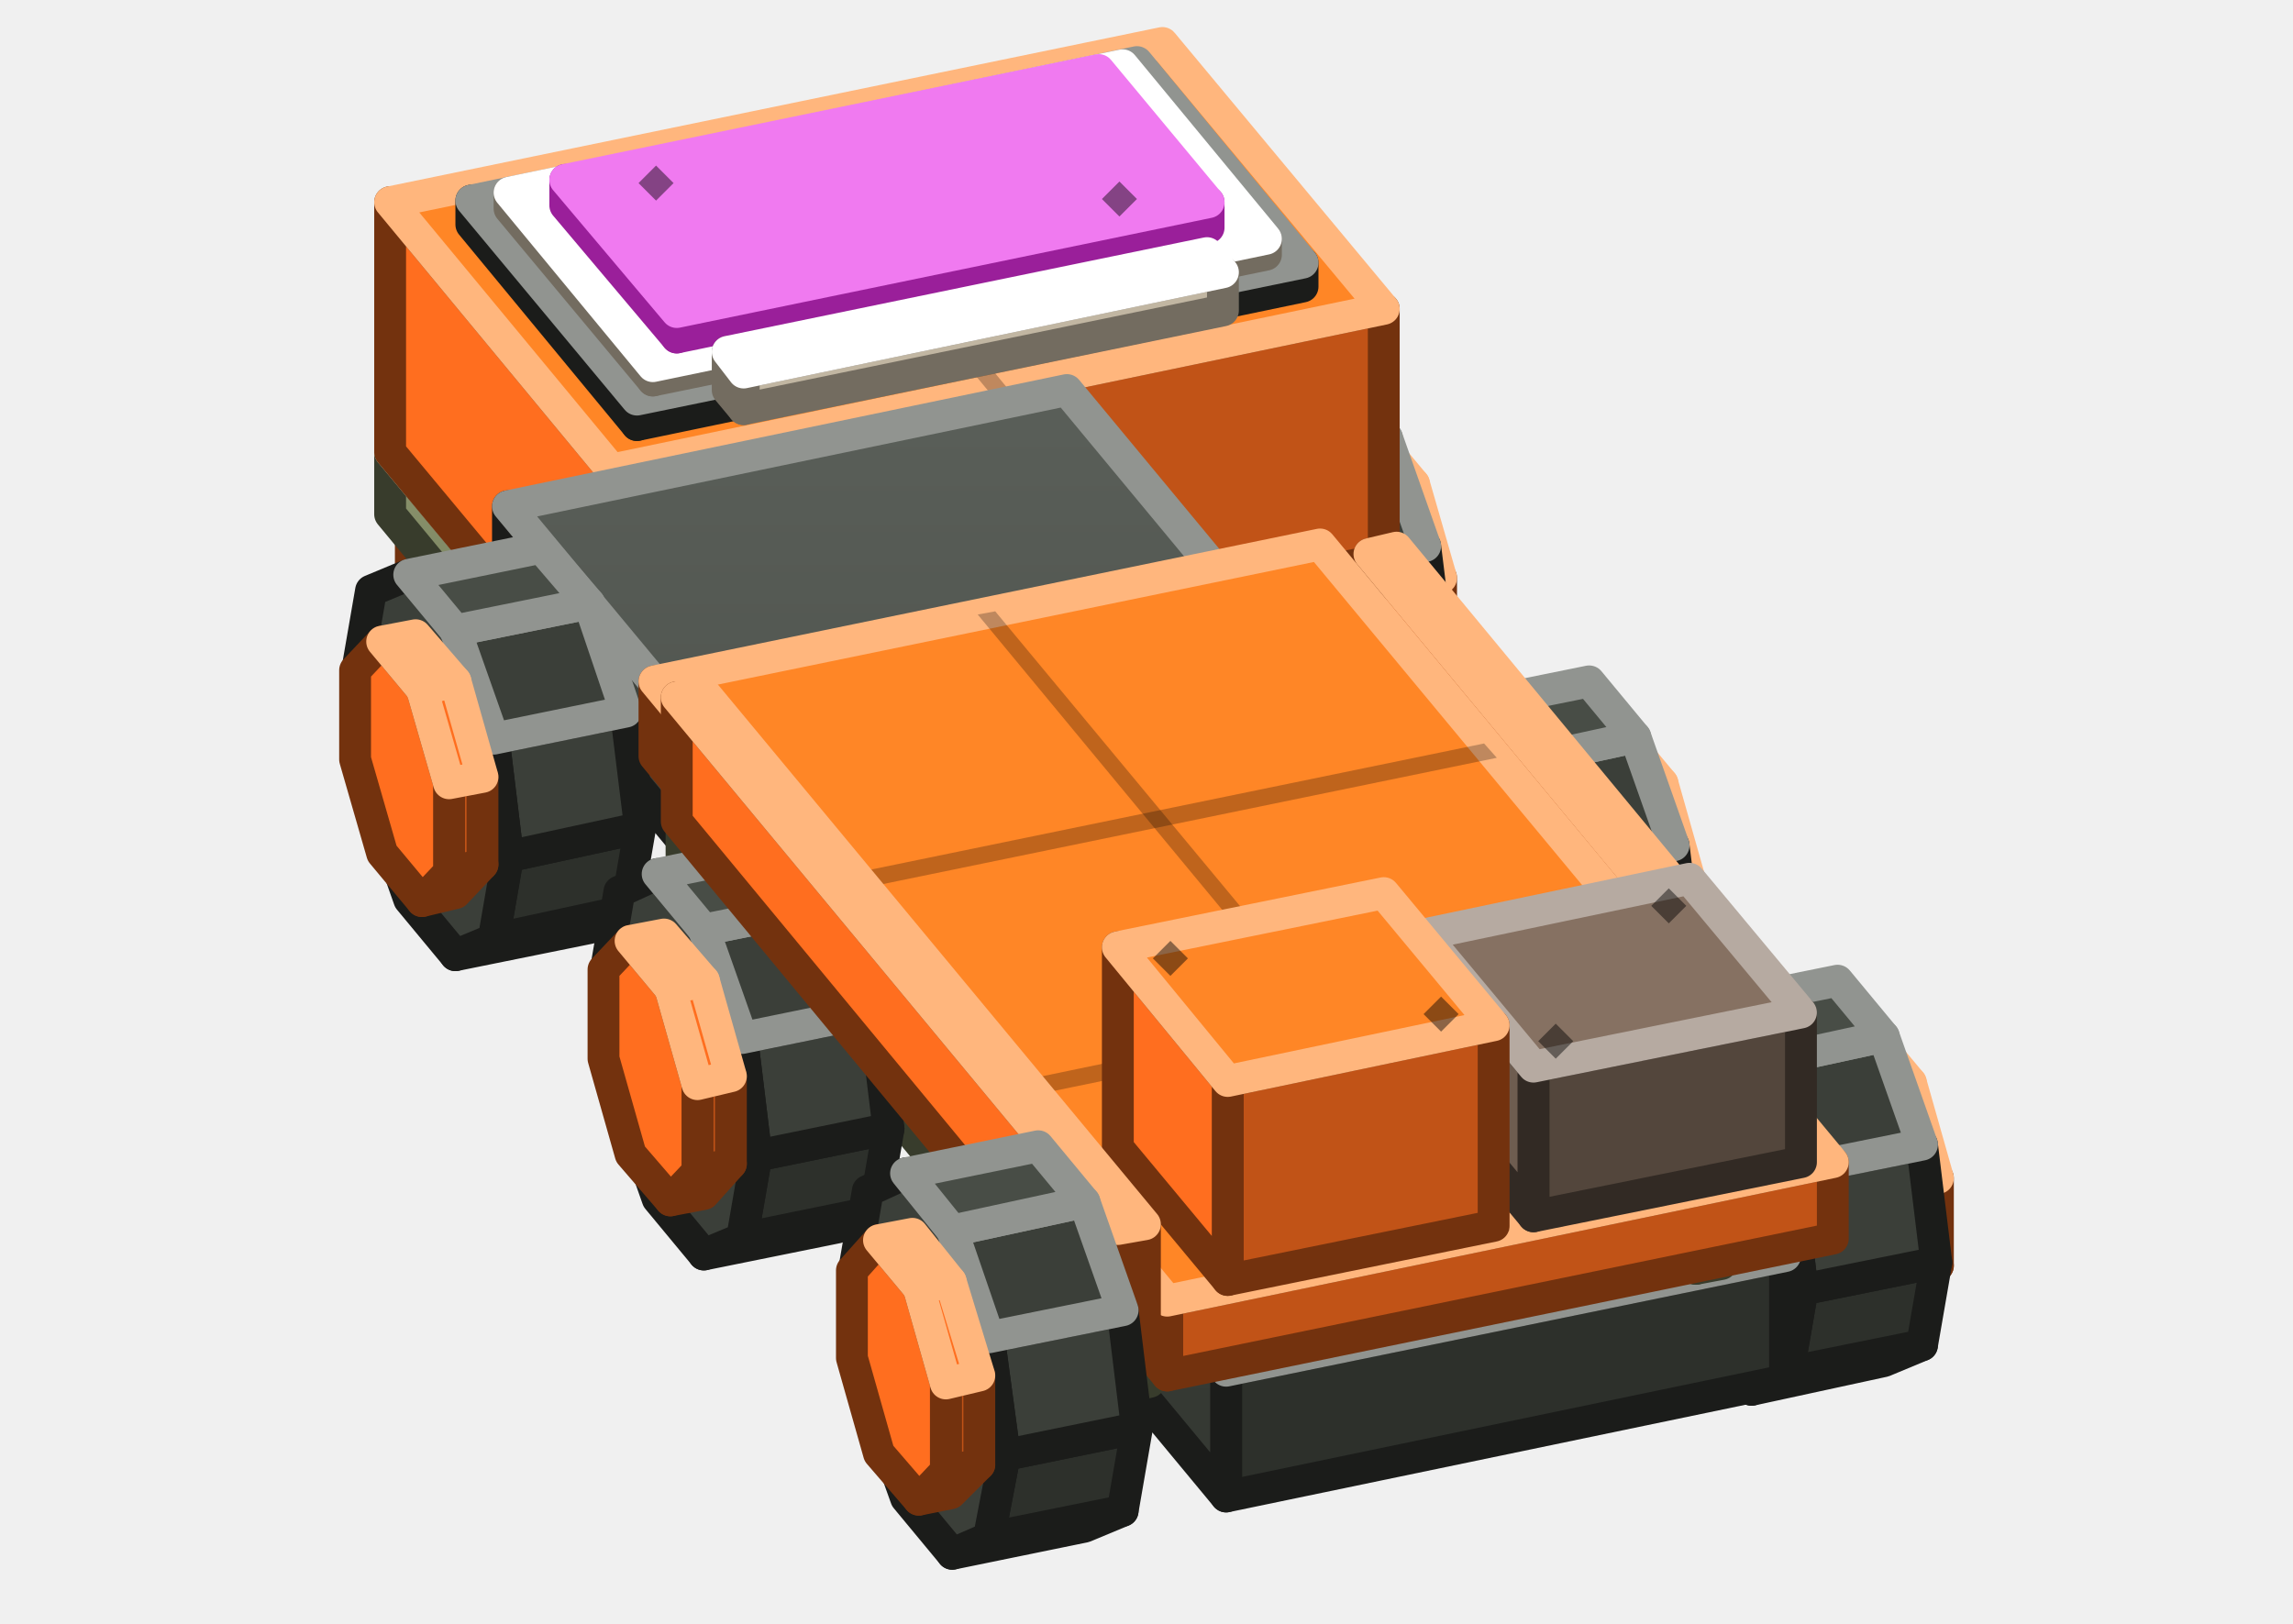
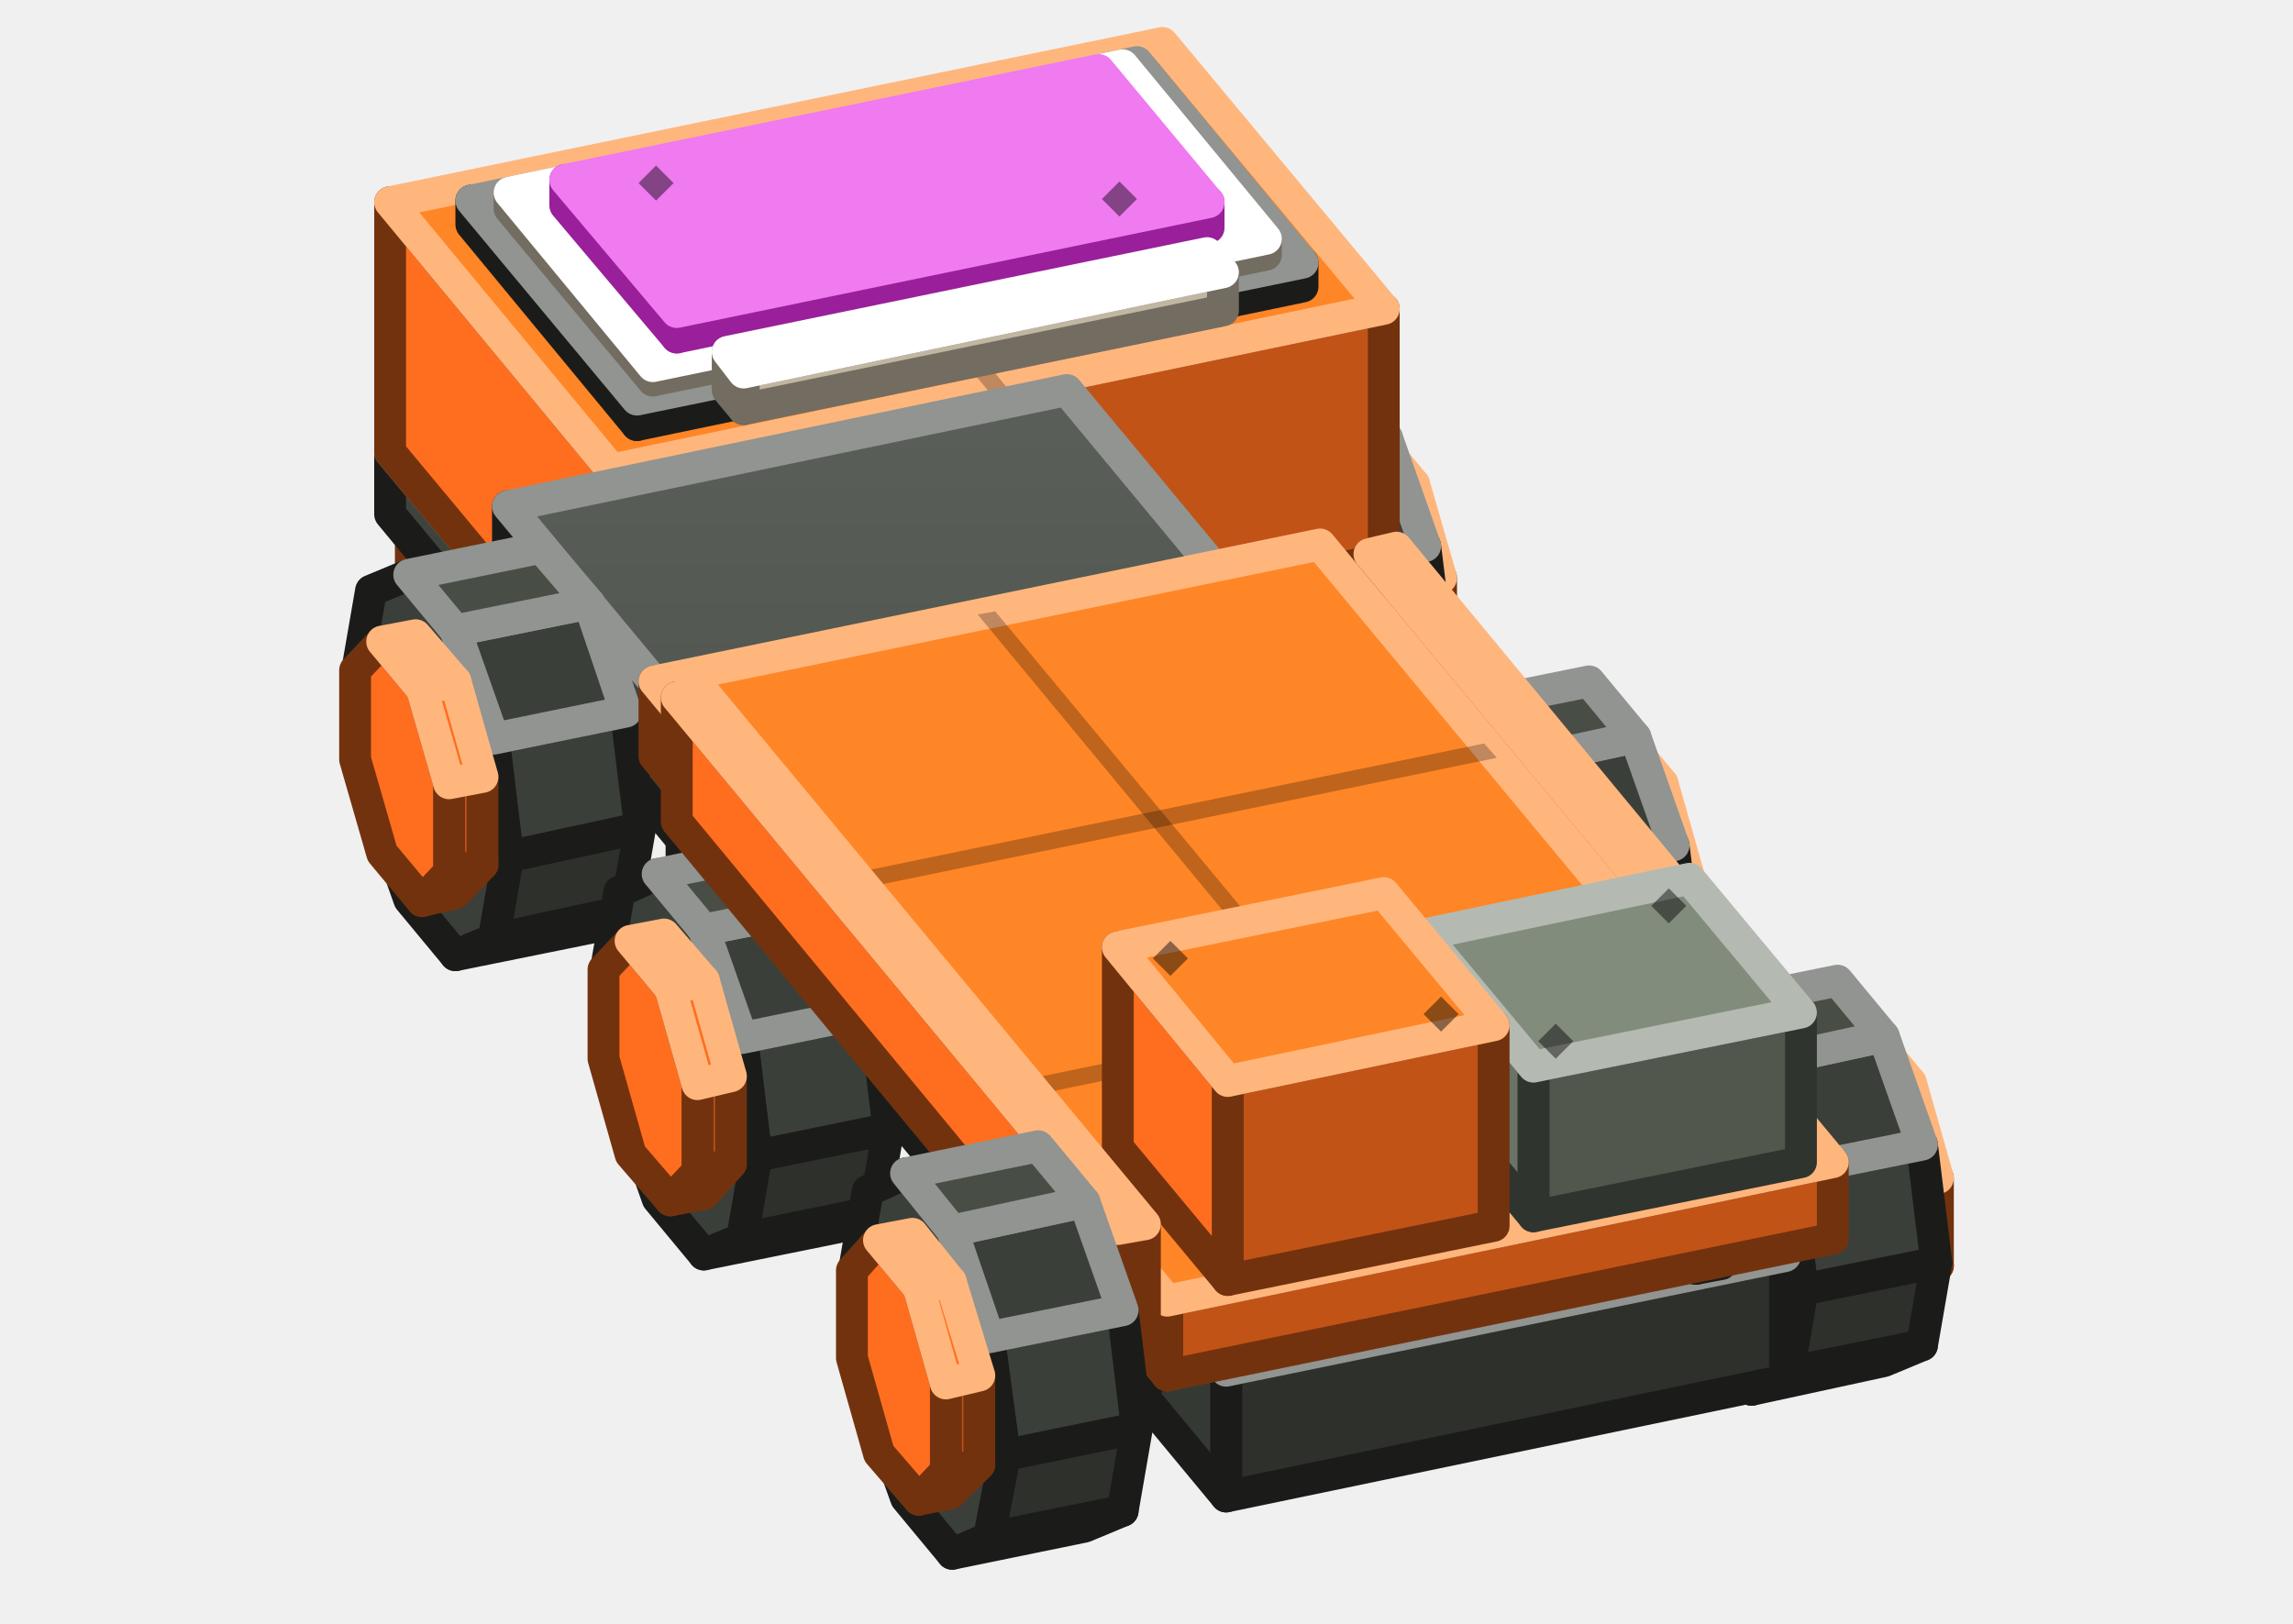
<svg xmlns="http://www.w3.org/2000/svg" width="144" height="102" viewBox="0 0 144 102">
  <defs>
    <linearGradient id="s0" x1="0" y1="0" x2="0" y2="1">
-       <stop offset="0" stop-color="#8B946D" />
-       <stop offset="1" stop-color="#6E7556" />
-     </linearGradient>
-     <linearGradient id="s1" x1="0" y1="0" x2="0" y2="1">
-       <stop offset="0" stop-color="#A2AB86" />
-       <stop offset="1" stop-color="#8B946D" />
-     </linearGradient>
-     <linearGradient id="s2" x1="0" y1="0" x2="0" y2="1">
      <stop offset="0" stop-color="#424640" />
      <stop offset="1" stop-color="#343832" />
    </linearGradient>
-     <linearGradient id="s3" x1="0" y1="0" x2="0" y2="1">
+     <linearGradient id="s1" x1="0" y1="0" x2="0" y2="1">
      <stop offset="0" stop-color="#5A5F59" />
      <stop offset="1" stop-color="#424640" />
    </linearGradient>
  </defs>
  <g stroke-width="2" stroke-linejoin="round">
    <polygon points="70.4,31.7 28.6,40.3 28.6,32.5 70.4,23.8" fill="#C15317" stroke="#73320E" />
    <polygon points="28.6,40.3 25.8,37 25.8,29.1 28.6,32.5" fill="#FF6E1F" stroke="#73320E" />
    <polygon points="67.6,20.5 70.4,23.8 28.6,32.5 25.8,29.1" fill="#FF8626" stroke="#FFB67D" />
    <polygon points="86.7,44.1 88.4,42.3 90.5,41.9 88.8,43.7" fill="#C15317" stroke="#73320E" />
    <polygon points="88.4,42.3 88.4,36.8 90.5,36.3 90.5,41.9" fill="#C15317" stroke="#73320E" />
    <polygon points="84.3,27.8 82.5,29.7 82.5,35.2 84.3,41.2 86.7,44.1 88.4,42.3 88.4,36.8 86.7,30.8" fill="#FF6E1F" stroke="#73320E" />
    <polygon points="88.4,36.8 86.7,30.8 88.8,30.4 90.5,36.3" fill="#FF6E1F" stroke="#FFB67D" />
    <polygon points="86.7,30.8 84.3,27.8 86.3,27.4 88.8,30.4" fill="#FF8626" stroke="#FFB67D" />
    <polygon points="78.8,49.6 81.1,48.6 89.5,46.9 87.1,47.9" fill="#2D302B" stroke="#1B1C1A" />
    <polygon points="81.1,48.6 82.1,43.4 90.4,41.6 89.5,46.9" fill="#2D302B" stroke="#1B1C1A" />
    <polygon points="82.1,43.4 81.1,36 89.5,34.3 90.4,41.6" fill="#3B3F39" stroke="#1B1C1A" />
    <polygon points="75.9,25.7 73.5,26.7 72.6,32 73.5,39.3 75.9,46.1 78.8,49.6 81.1,48.6 82.1,43.4 81.1,36 78.8,29.2" fill="#3B3F39" stroke="#1B1C1A" />
    <polygon points="81.1,36 78.8,29.2 87.1,27.5 89.5,34.3" fill="#3B3F39" stroke="#919490" />
    <polygon points="78.8,29.2 75.9,25.7 84.2,24 87.1,27.5" fill="#484D46" stroke="#919490" />
    <polygon points="102.3,62.9 104,61.1 106.1,60.7 104.4,62.5" fill="#C15317" stroke="#73320E" />
    <polygon points="104,61.1 104,55.6 106.1,55.2 106.1,60.7" fill="#C15317" stroke="#73320E" />
    <polygon points="99.8,46.7 98.1,48.5 98.1,54 99.8,60 102.3,62.9 104,61.1 104,55.6 102.3,49.6" fill="#FF6E1F" stroke="#73320E" />
    <polygon points="104,55.6 102.3,49.6 104.4,49.2 106.1,55.2" fill="#FF6E1F" stroke="#FFB67D" />
    <polygon points="102.3,49.6 99.8,46.7 101.9,46.2 104.4,49.2" fill="#FF8626" stroke="#FFB67D" />
    <polygon points="64.5,10.9 34.4,17.2 34.4,12.5 64.5,6.2" fill="#2D302B" stroke="#1B1C1A" />
    <polygon points="34.4,17.2 33.7,16.3 33.7,11.6 34.4,12.5" fill="#3B3F39" stroke="#1B1C1A" />
    <polygon points="63.8,5.4 64.5,6.2 34.4,12.5 33.7,11.6" fill="#484D46" stroke="#919490" />
-     <polygon points="86.9,39 38.4,49.1 38.4,45.1 86.9,35.1" fill="#5F654A" stroke="#383C2C" />
-     <polygon points="38.4,49.1 24.5,32.3 24.5,28.4 38.4,45.1" fill="url(#s0)" stroke="#383C2C" />
-     <polygon points="73,18.4 86.9,35.1 38.4,45.1 24.5,28.4" fill="url(#s1)" stroke="#C1C7AE" />
+     <polygon points="86.9,39 38.4,49.1 38.4,45.1 86.9,35.1" fill="#2D302B" stroke="#1B1C1A" />
+     <polygon points="38.4,49.1 24.5,32.3 24.5,28.4 38.4,45.1" fill="url(#s0)" stroke="#1B1C1A" />
+     <polygon points="73,18.4 86.9,35.1 38.4,45.1 24.5,28.4" fill="url(#s1)" stroke="#919490" />
    <polygon points="49.4,23.3 63.2,40 62.1,40.2 48.2,23.5" fill="#000000" fill-opacity="0.25" />
    <polygon points="32.2,29.3 33.3,28.2 34.4,29.3 33.3,30.4" fill="#000000" fill-opacity="0.45" />
    <polygon points="77.1,34.2 78.2,33.1 79.3,34.2 78.2,35.3" fill="#000000" fill-opacity="0.45" />
    <polygon points="86.9,35.1 38.4,45.1 38.4,29.5 86.9,19.4" fill="#C15317" stroke="#73320E" />
    <polygon points="63.2,40 62.1,40.2 62.1,24.6 63.2,24.3" fill="#000000" fill-opacity="0.25" />
    <polygon points="38.4,45.1 24.5,28.4 24.5,12.7 38.4,29.5" fill="#FF6E1F" stroke="#73320E" />
    <polygon points="73,2.7 86.9,19.4 38.4,29.5 24.5,12.7" fill="#FF8626" stroke="#FFB67D" />
    <polygon points="49.4,7.6 63.2,24.3 62.1,24.6 48.2,7.8" fill="#000000" fill-opacity="0.25" />
    <polygon points="94.4,68.4 96.7,67.4 105.1,65.7 102.7,66.7" fill="#2D302B" stroke="#1B1C1A" />
    <polygon points="96.7,67.4 97.6,62.2 106,60.5 105.1,65.7" fill="#2D302B" stroke="#1B1C1A" />
    <polygon points="97.6,62.2 96.7,54.8 105.1,53.1 106,60.5" fill="#3B3F39" stroke="#1B1C1A" />
    <polygon points="91.4,44.5 89.1,45.6 88.2,50.8 89.1,58.2 91.4,64.9 94.4,68.4 96.7,67.4 97.6,62.2 96.7,54.8 94.4,48.1" fill="#3B3F39" stroke="#1B1C1A" />
    <polygon points="96.7,54.8 94.4,48.1 102.7,46.3 105.1,53.1" fill="#3B3F39" stroke="#919490" />
    <polygon points="94.4,48.1 91.4,44.5 99.8,42.8 102.7,46.3" fill="#484D46" stroke="#919490" />
    <polygon points="117.9,81.7 119.6,79.9 121.7,79.5 120,81.3" fill="#C15317" stroke="#73320E" />
    <polygon points="119.6,79.9 119.6,74.4 121.7,74 121.7,79.5" fill="#C15317" stroke="#73320E" />
    <polygon points="115.4,65.5 113.7,67.3 113.7,72.8 115.4,78.8 117.9,81.7 119.6,79.9 119.6,74.4 117.9,68.4" fill="#FF6E1F" stroke="#73320E" />
    <polygon points="119.6,74.4 117.9,68.4 120,68 121.7,74" fill="#FF6E1F" stroke="#FFB67D" />
    <polygon points="117.9,68.4 115.4,65.5 117.5,65 120,68" fill="#FF8626" stroke="#FFB67D" />
    <polygon points="115.4,75.7 113.7,76.1 113.7,68.2 115.4,67.9" fill="#C15317" stroke="#73320E" />
    <polygon points="113.7,76.1 86,42.6 86,34.8 113.7,68.2" fill="#FF6E1F" stroke="#73320E" />
    <polygon points="87.7,34.4 115.4,67.9 113.7,68.2 86,34.8" fill="#FF8626" stroke="#FFB67D" />
    <polygon points="110,87.3 112.3,86.2 120.7,84.5 118.3,85.5" fill="#2D302B" stroke="#1B1C1A" />
    <polygon points="112.3,86.2 113.2,81 121.6,79.3 120.7,84.5" fill="#2D302B" stroke="#1B1C1A" />
    <polygon points="113.2,81 112.3,73.6 120.7,71.9 121.6,79.3" fill="#3B3F39" stroke="#1B1C1A" />
    <polygon points="107,63.3 104.7,64.4 103.8,69.6 104.7,77 107,83.7 110,87.3 112.3,86.2 113.2,81 112.3,73.6 110,66.9" fill="#3B3F39" stroke="#1B1C1A" />
    <polygon points="112.3,73.6 110,66.9 118.3,65.1 120.7,71.9" fill="#3B3F39" stroke="#919490" />
    <polygon points="110,66.9 107,63.3 115.4,61.6 118.3,65.1" fill="#484D46" stroke="#919490" />
    <polygon points="112.1,86.7 77,94 77,86.1 112.1,78.9" fill="#2D302B" stroke="#1B1C1A" />
-     <polygon points="77,94 31.9,39.6 31.9,31.8 77,86.1" fill="url(#s2)" stroke="#1B1C1A" />
-     <polygon points="67,24.5 112.1,78.9 77,86.1 31.9,31.8" fill="url(#s3)" stroke="#919490" />
+     <polygon points="77,94 31.9,39.6 31.9,31.8 77,86.1" fill="url(#s0)" stroke="#1B1C1A" />
+     <polygon points="67,24.5 112.1,78.9 77,86.1 31.9,31.8" fill="url(#s1)" stroke="#919490" />
    <polygon points="77.9,37.6 78.7,38.6 43.6,45.8 42.8,44.9" fill="#000000" fill-opacity="0.25" />
    <polygon points="89.2,51.2 89.9,52.1 54.8,59.4 54.1,58.5" fill="#000000" fill-opacity="0.25" />
    <polygon points="100.4,64.8 101.2,65.7 66.1,73 65.3,72.1" fill="#000000" fill-opacity="0.25" />
    <polygon points="28.6,60 31,59 39.3,57.2 37,58.3" fill="#2D302B" stroke="#1B1C1A" />
    <polygon points="31,59 31.9,53.8 40.2,52 39.3,57.2" fill="#2D302B" stroke="#1B1C1A" />
    <polygon points="31.9,53.8 31,46.4 39.3,44.7 40.2,52" fill="#3B3F39" stroke="#1B1C1A" />
    <polygon points="25.7,36.1 23.3,37.1 22.4,42.3 23.3,49.7 25.7,56.5 28.6,60 31,59 31.9,53.8 31,46.4 28.6,39.6" fill="#3B3F39" stroke="#1B1C1A" />
    <polygon points="31,46.4 28.6,39.6 37,37.9 39.3,44.7" fill="#3B3F39" stroke="#919490" />
    <polygon points="28.6,39.6 25.7,36.1 34,34.4 37,37.9" fill="#484D46" stroke="#919490" />
    <polygon points="26.5,56.6 28.2,54.8 30.3,54.3 28.6,56.1" fill="#C15317" stroke="#73320E" />
    <polygon points="28.2,54.8 28.2,49.2 30.3,48.8 30.3,54.3" fill="#C15317" stroke="#73320E" />
    <polygon points="24,40.3 22.3,42.1 22.3,47.7 24,53.6 26.5,56.6 28.2,54.8 28.2,49.2 26.5,43.3" fill="#FF6E1F" stroke="#73320E" />
    <polygon points="28.2,49.2 26.5,43.3 28.6,42.8 30.3,48.8" fill="#FF6E1F" stroke="#FFB67D" />
    <polygon points="26.5,43.3 24,40.3 26.1,39.9 28.6,42.8" fill="#FF8626" stroke="#FFB67D" />
    <polygon points="81.8,18 40,26.7 40,25.1 81.8,16.5" fill="#2D302B" stroke="#1B1C1A" />
    <polygon points="40,26.7 29.6,14.1 29.6,12.6 40,25.1" fill="#3B3F39" stroke="#1B1C1A" />
-     <polygon points="71.4,3.9 81.8,16.5 40,25.1 29.6,12.6" fill="url(#s3)" stroke="#919490" />
+     <polygon points="71.4,3.9 81.8,16.5 40,25.1 29.6,12.6" fill="url(#s1)" stroke="#919490" />
    <polygon points="51.1,8.1 61.5,20.7 60.3,20.9 49.9,8.4" fill="#000000" fill-opacity="0.25" />
    <polygon points="65.9,6.9 67,5.8 68.1,6.9 67,8" fill="#000000" fill-opacity="0.45" />
    <polygon points="43.3,22.1 44.4,21 45.5,22.1 44.4,23.2" fill="#000000" fill-opacity="0.45" />
    <polygon points="79.5,16 41,23.9 41,23 79.5,15" fill="#C1B6A2" stroke="#736C60" />
    <polygon points="41,23.9 32,13.1 32,12.1 41,23" fill="#FFF1D6" stroke="#736C60" />
    <polygon points="70.5,4.1 79.5,15 41,23 32,12.1" fill="#FFFFFF" stroke="#FFFFFF" />
    <polygon points="75.9,14.3 42.5,21.2 42.5,19.6 75.9,12.7" fill="#9A1F9A" stroke="#9A1F9A" />
    <polygon points="42.5,21.2 35.5,12.9 35.5,11.3 42.5,19.6" fill="#D234D2" stroke="#9A1F9A" />
    <polygon points="69,4.4 75.9,12.7 42.5,19.6 35.5,11.3" fill="#F07AF0" stroke="#F07AF0" />
    <polygon points="40.1,11.5 41.2,10.4 42.3,11.5 41.2,12.6" fill="#000000" fill-opacity="0.45" />
    <polygon points="69.2,12.5 70.3,11.4 71.4,12.5 70.3,13.6" fill="#000000" fill-opacity="0.45" />
-     <polygon points="108.1,79.4 106.5,79.7 106.5,73.5 108.1,73.1" fill="#5F654A" stroke="#383C2C" />
-     <polygon points="106.5,79.7 78.8,46.3 78.8,40 106.5,73.5" fill="url(#s0)" stroke="#383C2C" />
-     <polygon points="80.4,39.7 108.1,73.1 106.5,73.5 78.8,40" fill="url(#s1)" stroke="#C1C7AE" />
+     <polygon points="108.1,79.4 106.5,79.7 106.5,73.5 108.1,73.1" fill="#2D302B" stroke="#1B1C1A" />
+     <polygon points="106.5,79.7 78.8,46.3 78.8,40 106.5,73.5" fill="url(#s0)" stroke="#1B1C1A" />
+     <polygon points="80.4,39.7 108.1,73.1 106.5,73.5 78.8,40" fill="url(#s1)" stroke="#919490" />
    <polygon points="76.8,19.5 46.7,25.7 46.7,23.4 76.8,17.1" fill="#C1B6A2" stroke="#736C60" />
    <polygon points="46.7,25.7 45.7,24.5 45.7,22.1 46.7,23.4" fill="#FFF1D6" stroke="#736C60" />
    <polygon points="75.8,15.9 76.8,17.1 46.7,23.4 45.7,22.1" fill="#FFFFFF" stroke="#FFFFFF" />
-     <polygon points="72.2,86.8 70.5,87.2 70.5,80.9 72.2,80.6" fill="#5F654A" stroke="#383C2C" />
-     <polygon points="70.5,87.2 42.8,53.7 42.8,47.5 70.5,80.9" fill="url(#s0)" stroke="#383C2C" />
-     <polygon points="44.5,47.1 72.2,80.6 70.5,80.9 42.8,47.5" fill="url(#s1)" stroke="#C1C7AE" />
+     <polygon points="72.2,86.8 70.5,87.2 70.5,80.9 72.2,80.6" fill="#2D302B" stroke="#1B1C1A" />
+     <polygon points="70.5,87.2 42.8,53.7 42.8,47.5 70.5,80.9" fill="url(#s0)" stroke="#1B1C1A" />
+     <polygon points="44.5,47.1 72.2,80.6 70.5,80.9 42.8,47.5" fill="url(#s1)" stroke="#919490" />
    <polygon points="115.1,77.8 73.3,86.4 73.3,81.7 115.1,73" fill="#C15317" stroke="#73320E" />
    <polygon points="73.3,86.4 41.1,47.5 41.1,42.8 73.3,81.7" fill="#FF6E1F" stroke="#73320E" />
    <polygon points="82.9,34.2 115.1,73 73.3,81.7 41.1,42.8" fill="#FF8626" stroke="#FFB67D" />
    <polygon points="93.2,46.7 94,47.6 52.2,56.2 51.4,55.3" fill="#000000" fill-opacity="0.25" />
    <polygon points="104,59.6 104.7,60.6 62.9,69.2 62.1,68.3" fill="#000000" fill-opacity="0.25" />
    <polygon points="62.5,38.4 94.8,77.3 93.6,77.5 61.4,38.6" fill="#000000" fill-opacity="0.25" />
    <polygon points="44.2,78.8 46.6,77.8 54.9,76.1 52.6,77.1" fill="#2D302B" stroke="#1B1C1A" />
    <polygon points="46.6,77.8 47.5,72.6 55.8,70.9 54.9,76.1" fill="#2D302B" stroke="#1B1C1A" />
    <polygon points="47.5,72.6 46.6,65.2 54.9,63.5 55.8,70.9" fill="#3B3F39" stroke="#1B1C1A" />
    <polygon points="41.3,54.9 38.9,56 38,61.2 38.9,68.5 41.3,75.3 44.2,78.8 46.6,77.8 47.5,72.6 46.6,65.2 44.2,58.4" fill="#3B3F39" stroke="#1B1C1A" />
    <polygon points="46.6,65.2 44.2,58.4 52.6,56.7 54.9,63.5" fill="#3B3F39" stroke="#919490" />
    <polygon points="44.2,58.4 41.3,54.9 49.6,53.2 52.6,56.7" fill="#484D46" stroke="#919490" />
-     <polygon points="113.1,73 96.3,76.4 96.3,67 113.1,63.6" fill="#53463C" stroke="#322A24" />
-     <polygon points="96.3,76.4 89.4,68.1 89.4,58.7 96.3,67" fill="#6E5D50" stroke="#322A24" />
-     <polygon points="106.1,55.2 113.1,63.6 96.3,67 89.4,58.7" fill="#867162" stroke="#B6AAA1" />
+     <polygon points="113.1,73 96.3,76.4 96.3,67 113.1,63.6" fill="#51574D" stroke="#30342E" />
+     <polygon points="96.3,76.4 89.4,68.1 89.4,58.7 96.3,67" fill="#6B7366" stroke="#30342E" />
+     <polygon points="106.1,55.2 113.1,63.6 96.3,67 89.4,58.7" fill="#828C7C" stroke="#B4BAB1" />
    <polygon points="103.7,56.9 104.8,55.8 105.9,56.9 104.8,58" fill="#000000" fill-opacity="0.45" />
    <polygon points="96.6,65.4 97.7,64.3 98.8,65.4 97.7,66.5" fill="#000000" fill-opacity="0.45" />
    <polygon points="93.8,77 77.1,80.4 77.1,67.9 93.8,64.4" fill="#C15317" stroke="#73320E" />
    <polygon points="77.1,80.4 70.2,72.1 70.2,59.5 77.1,67.9" fill="#FF6E1F" stroke="#73320E" />
    <polygon points="86.9,56.1 93.8,64.4 77.1,67.9 70.2,59.5" fill="#FF8626" stroke="#FFB67D" />
    <polygon points="72.4,60.2 73.5,59.1 74.6,60.2 73.5,61.3" fill="#000000" fill-opacity="0.45" />
    <polygon points="89.4,63.7 90.5,62.6 91.6,63.7 90.5,64.8" fill="#000000" fill-opacity="0.45" />
    <polygon points="71.9,84.7 70.2,85.1 70.2,77.2 71.9,76.9" fill="#C15317" stroke="#73320E" />
    <polygon points="70.2,85.1 42.5,51.6 42.5,43.8 70.2,77.2" fill="#FF6E1F" stroke="#73320E" />
    <polygon points="44.2,43.5 71.9,76.9 70.2,77.2 42.5,43.8" fill="#FF8626" stroke="#FFB67D" />
    <polygon points="42.1,75.4 43.8,73.6 45.9,73.1 44.2,75" fill="#C15317" stroke="#73320E" />
    <polygon points="43.8,73.6 43.8,68.1 45.9,67.6 45.9,73.1" fill="#C15317" stroke="#73320E" />
    <polygon points="39.6,59.1 37.9,60.9 37.9,66.5 39.6,72.5 42.1,75.4 43.8,73.6 43.8,68.1 42.1,62.1" fill="#FF6E1F" stroke="#73320E" />
    <polygon points="43.8,68.1 42.1,62.1 44.2,61.6 45.9,67.6" fill="#FF6E1F" stroke="#FFB67D" />
    <polygon points="42.1,62.1 39.6,59.1 41.7,58.7 44.2,61.6" fill="#FF8626" stroke="#FFB67D" />
    <polygon points="59.8,97.6 62.1,96.6 70.5,94.9 68.1,95.9" fill="#2D302B" stroke="#1B1C1A" />
    <polygon points="62.1,96.6 63.1,91.4 71.4,89.7 70.5,94.9" fill="#2D302B" stroke="#1B1C1A" />
    <polygon points="63.1,91.4 62.1,84 70.5,82.3 71.4,89.7" fill="#3B3F39" stroke="#1B1C1A" />
    <polygon points="56.9,73.7 54.5,74.8 53.6,80 54.5,87.4 56.9,94.1 59.8,97.6 62.1,96.6 63.1,91.4 62.1,84 59.8,77.3" fill="#3B3F39" stroke="#1B1C1A" />
    <polygon points="62.1,84 59.8,77.3 68.1,75.5 70.5,82.3" fill="#3B3F39" stroke="#919490" />
    <polygon points="59.8,77.3 56.9,73.7 65.2,72 68.1,75.5" fill="#484D46" stroke="#919490" />
    <polygon points="57.7,94.2 59.4,92.4 61.5,92 59.7,93.8" fill="#C15317" stroke="#73320E" />
    <polygon points="59.4,92.4 59.4,86.9 61.5,86.4 61.5,92" fill="#C15317" stroke="#73320E" />
    <polygon points="55.2,77.9 53.5,79.8 53.5,85.3 55.2,91.3 57.7,94.2 59.4,92.4 59.4,86.9 57.7,80.9" fill="#FF6E1F" stroke="#73320E" />
    <polygon points="59.4,86.9 57.7,80.9 59.7,80.5 61.5,86.4" fill="#FF6E1F" stroke="#FFB67D" />
    <polygon points="57.7,80.9 55.2,77.9 57.3,77.5 59.7,80.5" fill="#FF8626" stroke="#FFB67D" />
  </g>
</svg>
